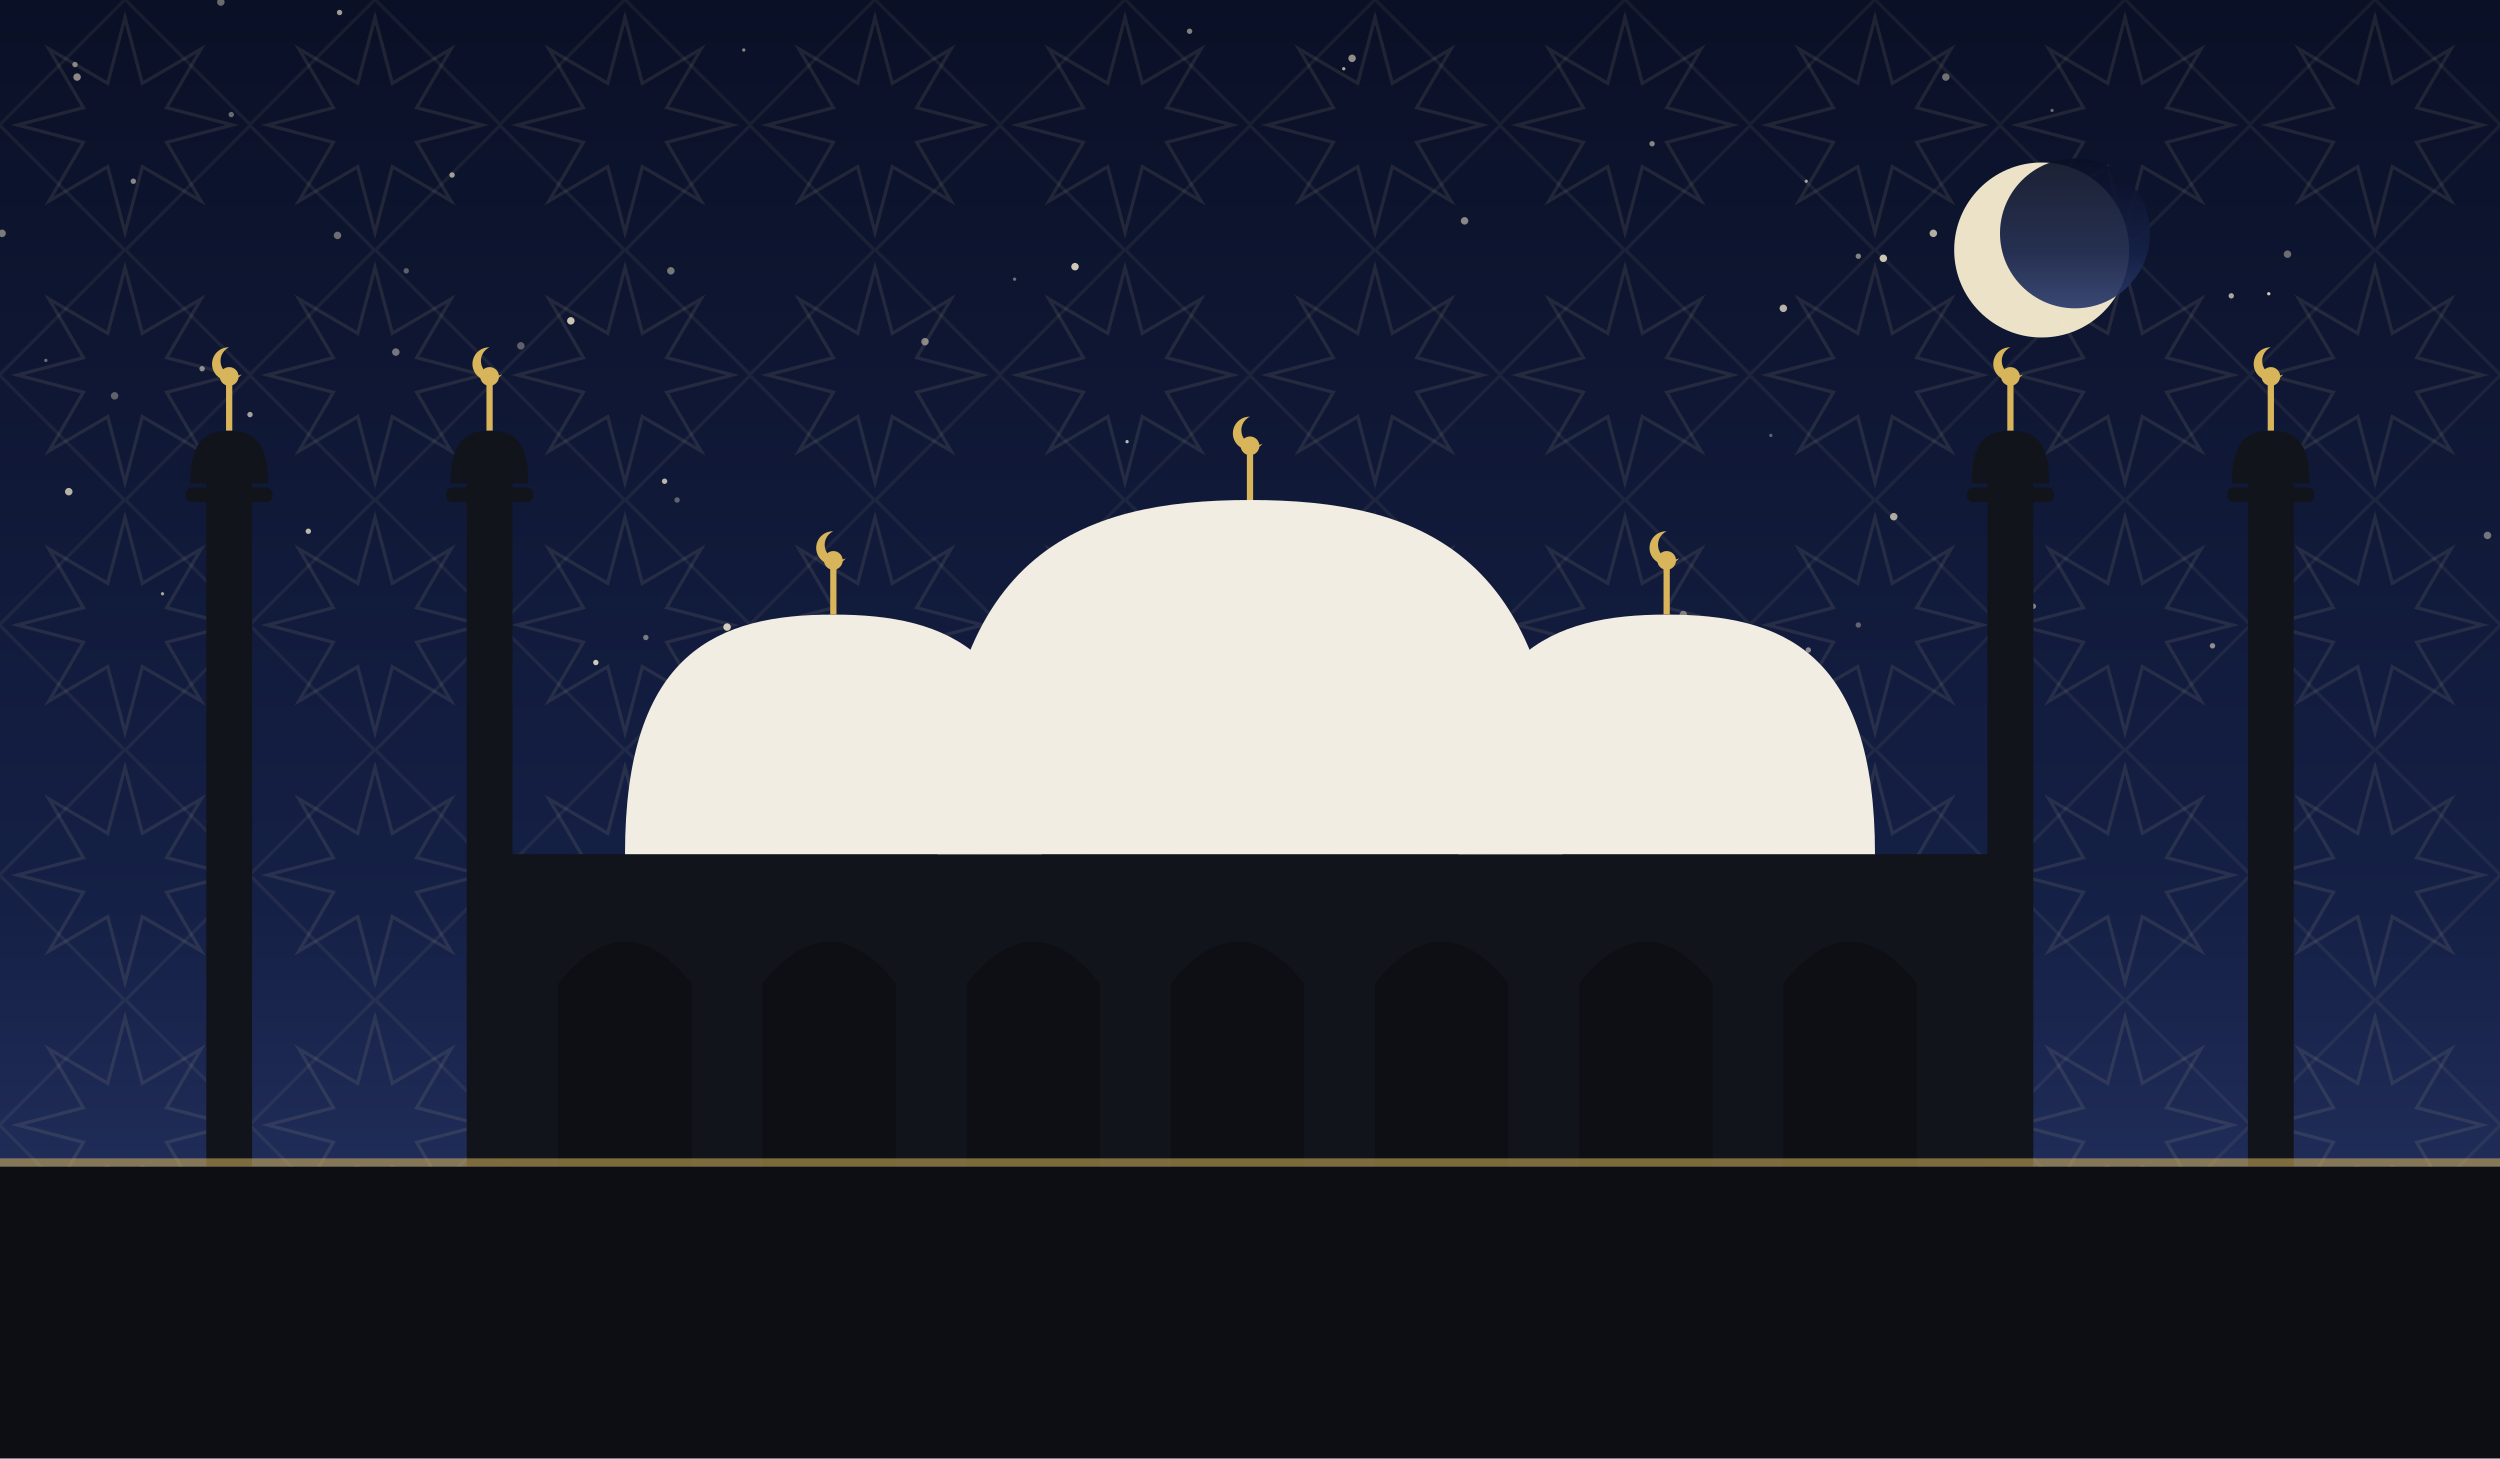
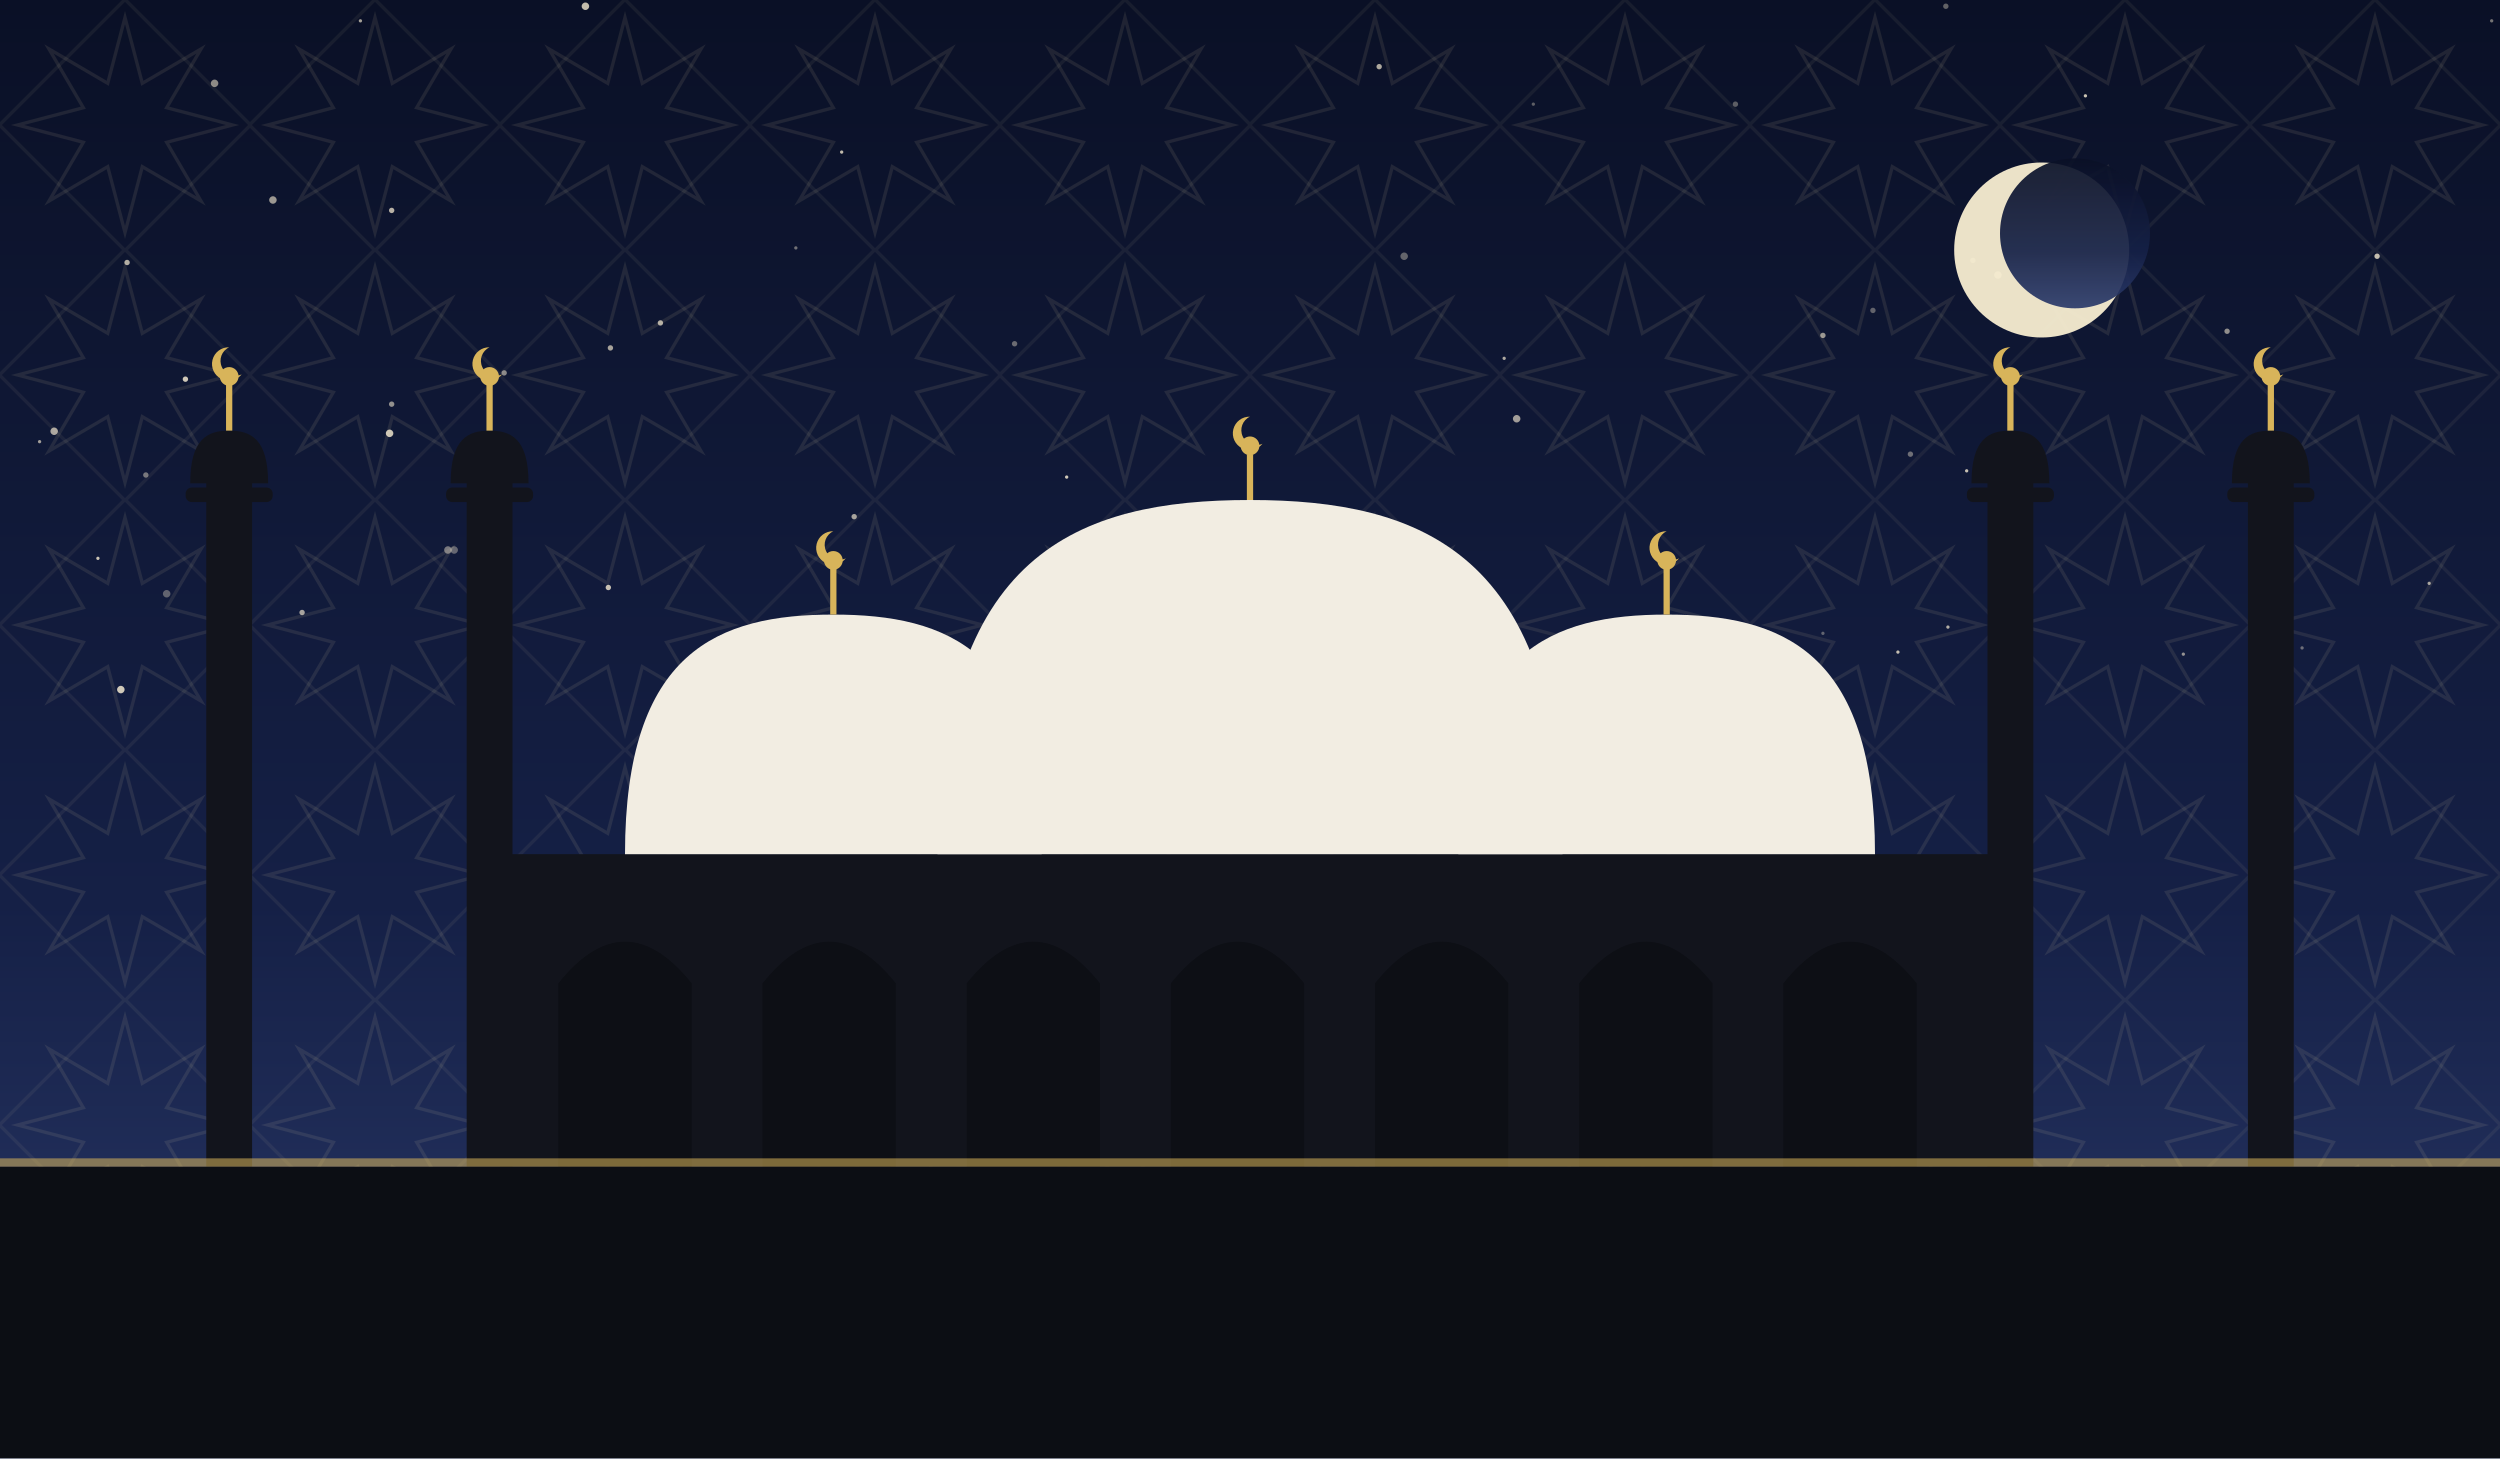
<svg xmlns="http://www.w3.org/2000/svg" viewBox="0 0 1200 700" role="img">
  <defs>
    <linearGradient id="sky" x1="0" y1="0" x2="0" y2="1">
      <stop offset="0" stop-color="#0a1026" />
      <stop offset="0.62" stop-color="#152046" />
      <stop offset="1" stop-color="#2b3a6b" />
    </linearGradient>
    <pattern id="g1" width="120" height="120" patternUnits="userSpaceOnUse">
      <polygon points="111.6,60.0 80.0,68.3 96.5,96.5 68.3,80.0 60.0,111.6 51.7,80.0 23.5,96.5 40.0,68.3 8.4,60.0 40.0,51.7 23.5,23.5 51.7,40.0 60.0,8.4 68.3,40.0 96.5,23.5 80.0,51.7" fill="none" stroke="#e8d9a8" stroke-width="1.6" opacity="0.1" />
      <rect x="17.4" y="17.4" width="85.2" height="85.2" fill="none" stroke="#e8d9a8" stroke-width="1.6" opacity="0.07" transform="rotate(45 60.0 60.0)" />
    </pattern>
  </defs>
  <rect width="1200" height="700" fill="url(#sky)" />
  <rect width="1200" height="700" fill="url(#g1)" />
-   <circle cx="444" cy="164" r="1.8" fill="#f7ecd2" opacity="0.51" />
-   <circle cx="190" cy="169" r="1.8" fill="#f7ecd2" opacity="0.45" />
-   <circle cx="985" cy="53" r="0.8" fill="#f7ecd2" opacity="0.40" />
-   <circle cx="357" cy="24" r="0.8" fill="#f7ecd2" opacity="0.53" />
-   <circle cx="250" cy="166" r="1.8" fill="#f7ecd2" opacity="0.35" />
-   <circle cx="976" cy="291" r="1.3" fill="#f7ecd2" opacity="0.51" />
-   <circle cx="111" cy="55" r="1.3" fill="#f7ecd2" opacity="0.40" />
-   <circle cx="703" cy="106" r="1.8" fill="#f7ecd2" opacity="0.53" />
-   <circle cx="856" cy="148" r="1.8" fill="#f7ecd2" opacity="0.73" />
-   <circle cx="162" cy="113" r="1.8" fill="#f7ecd2" opacity="0.41" />
-   <circle cx="37" cy="37" r="1.8" fill="#f7ecd2" opacity="0.54" />
-   <circle cx="649" cy="28" r="1.8" fill="#f7ecd2" opacity="0.57" />
-   <circle cx="1062" cy="310" r="1.3" fill="#f7ecd2" opacity="0.55" />
-   <circle cx="148" cy="255" r="1.3" fill="#f7ecd2" opacity="0.75" />
-   <circle cx="763" cy="339" r="1.3" fill="#f7ecd2" opacity="0.42" />
-   <circle cx="195" cy="130" r="1.3" fill="#f7ecd2" opacity="0.35" />
-   <circle cx="868" cy="312" r="1.3" fill="#f7ecd2" opacity="0.51" />
-   <circle cx="934" cy="37" r="1.8" fill="#f7ecd2" opacity="0.43" />
-   <circle cx="1089" cy="141" r="0.8" fill="#f7ecd2" opacity="0.84" />
-   <circle cx="541" cy="212" r="0.8" fill="#f7ecd2" opacity="0.77" />
-   <circle cx="274" cy="154" r="1.8" fill="#f7ecd2" opacity="0.81" />
-   <circle cx="120" cy="199" r="1.3" fill="#f7ecd2" opacity="0.65" />
-   <circle cx="1015" cy="123" r="1.3" fill="#f7ecd2" opacity="0.80" />
-   <circle cx="487" cy="134" r="0.8" fill="#f7ecd2" opacity="0.43" />
-   <circle cx="480" cy="316" r="1.3" fill="#f7ecd2" opacity="0.65" />
-   <circle cx="106" cy="1" r="1.8" fill="#f7ecd2" opacity="0.41" />
-   <circle cx="541" cy="285" r="1.3" fill="#f7ecd2" opacity="0.70" />
-   <circle cx="33" cy="236" r="1.8" fill="#f7ecd2" opacity="0.73" />
-   <circle cx="286" cy="318" r="1.3" fill="#f7ecd2" opacity="0.83" />
-   <circle cx="892" cy="123" r="1.3" fill="#f7ecd2" opacity="0.51" />
-   <circle cx="867" cy="87" r="0.8" fill="#f7ecd2" opacity="0.64" />
-   <circle cx="379" cy="318" r="1.3" fill="#f7ecd2" opacity="0.57" />
-   <circle cx="892" cy="300" r="1.3" fill="#f7ecd2" opacity="0.35" />
-   <circle cx="78" cy="285" r="0.8" fill="#f7ecd2" opacity="0.65" />
-   <circle cx="793" cy="69" r="1.3" fill="#f7ecd2" opacity="0.52" />
-   <circle cx="325" cy="240" r="1.3" fill="#f7ecd2" opacity="0.35" />
-   <circle cx="1098" cy="122" r="1.8" fill="#f7ecd2" opacity="0.41" />
-   <circle cx="64" cy="87" r="1.3" fill="#f7ecd2" opacity="0.53" />
-   <circle cx="319" cy="231" r="1.3" fill="#f7ecd2" opacity="0.74" />
-   <circle cx="1071" cy="142" r="1.3" fill="#f7ecd2" opacity="0.67" />
-   <circle cx="904" cy="124" r="1.8" fill="#f7ecd2" opacity="0.81" />
-   <circle cx="850" cy="209" r="0.8" fill="#f7ecd2" opacity="0.35" />
-   <circle cx="645" cy="33" r="0.8" fill="#f7ecd2" opacity="0.70" />
-   <circle cx="217" cy="84" r="1.3" fill="#f7ecd2" opacity="0.63" />
-   <circle cx="310" cy="306" r="1.3" fill="#f7ecd2" opacity="0.45" />
-   <circle cx="36" cy="31" r="1.3" fill="#f7ecd2" opacity="0.51" />
-   <circle cx="571" cy="15" r="1.3" fill="#f7ecd2" opacity="0.50" />
-   <circle cx="163" cy="6" r="1.3" fill="#f7ecd2" opacity="0.63" />
-   <circle cx="516" cy="128" r="1.8" fill="#f7ecd2" opacity="0.83" />
-   <circle cx="22" cy="173" r="0.8" fill="#f7ecd2" opacity="0.41" />
-   <circle cx="97" cy="177" r="1.3" fill="#f7ecd2" opacity="0.54" />
-   <circle cx="909" cy="248" r="1.8" fill="#f7ecd2" opacity="0.67" />
-   <circle cx="322" cy="130" r="1.8" fill="#f7ecd2" opacity="0.45" />
-   <circle cx="808" cy="295" r="1.8" fill="#f7ecd2" opacity="0.45" />
-   <circle cx="423" cy="319" r="1.3" fill="#f7ecd2" opacity="0.72" />
-   <circle cx="55" cy="190" r="1.8" fill="#f7ecd2" opacity="0.35" />
-   <circle cx="928" cy="112" r="1.8" fill="#f7ecd2" opacity="0.71" />
-   <circle cx="1194" cy="257" r="1.8" fill="#f7ecd2" opacity="0.43" />
-   <circle cx="349" cy="301" r="1.8" fill="#f7ecd2" opacity="0.84" />
-   <circle cx="1" cy="112" r="1.8" fill="#f7ecd2" opacity="0.47" />
+   <circle cx="1069" cy="159" r="1.3" fill="#f7ecd2" opacity="0.56" />
+   <circle cx="215" cy="264" r="1.8" fill="#f7ecd2" opacity="0.45" />
+   <circle cx="410" cy="248" r="1.3" fill="#f7ecd2" opacity="0.65" />
+   <circle cx="382" cy="119" r="0.8" fill="#f7ecd2" opacity="0.43" />
+   <circle cx="875" cy="161" r="1.3" fill="#f7ecd2" opacity="0.60" />
+   <circle cx="1001" cy="46" r="0.8" fill="#f7ecd2" opacity="0.81" />
+   <circle cx="736" cy="50" r="0.8" fill="#f7ecd2" opacity="0.35" />
+   <circle cx="728" cy="201" r="1.8" fill="#f7ecd2" opacity="0.63" />
+   <circle cx="281" cy="3" r="1.8" fill="#f7ecd2" opacity="0.78" />
+   <circle cx="187" cy="208" r="1.8" fill="#f7ecd2" opacity="0.81" />
+   <circle cx="662" cy="32" r="1.3" fill="#f7ecd2" opacity="0.69" />
+   <circle cx="674" cy="123" r="1.8" fill="#f7ecd2" opacity="0.37" />
+   <circle cx="487" cy="165" r="1.3" fill="#f7ecd2" opacity="0.40" />
+   <circle cx="173" cy="10" r="0.8" fill="#f7ecd2" opacity="0.65" />
+   <circle cx="188" cy="194" r="1.3" fill="#f7ecd2" opacity="0.57" />
+   <circle cx="220" cy="225" r="1.3" fill="#f7ecd2" opacity="0.35" />
+   <circle cx="293" cy="167" r="1.3" fill="#f7ecd2" opacity="0.66" />
+   <circle cx="959" cy="132" r="1.8" fill="#f7ecd2" opacity="0.73" />
+   <circle cx="514" cy="336" r="1.3" fill="#f7ecd2" opacity="0.39" />
+   <circle cx="566" cy="307" r="0.8" fill="#f7ecd2" opacity="0.47" />
+   <circle cx="899" cy="149" r="1.3" fill="#f7ecd2" opacity="0.36" />
+   <circle cx="145" cy="294" r="1.3" fill="#f7ecd2" opacity="0.65" />
+   <circle cx="440" cy="318" r="1.8" fill="#f7ecd2" opacity="0.55" />
+   <circle cx="512" cy="229" r="0.8" fill="#f7ecd2" opacity="0.83" />
+   <circle cx="1105" cy="311" r="0.8" fill="#f7ecd2" opacity="0.40" />
+   <circle cx="131" cy="96" r="1.8" fill="#f7ecd2" opacity="0.61" />
+   <circle cx="1166" cy="280" r="0.8" fill="#f7ecd2" opacity="0.65" />
+   <circle cx="58" cy="331" r="1.8" fill="#f7ecd2" opacity="0.83" />
+   <circle cx="911" cy="313" r="0.8" fill="#f7ecd2" opacity="0.78" />
+   <circle cx="917" cy="218" r="1.3" fill="#f7ecd2" opacity="0.41" />
+   <circle cx="292" cy="282" r="1.3" fill="#f7ecd2" opacity="0.79" />
+   <circle cx="404" cy="73" r="0.8" fill="#f7ecd2" opacity="0.77" />
+   <circle cx="317" cy="155" r="1.3" fill="#f7ecd2" opacity="0.70" />
+   <circle cx="103" cy="40" r="1.8" fill="#f7ecd2" opacity="0.55" />
+   <circle cx="218" cy="264" r="1.8" fill="#f7ecd2" opacity="0.37" />
+   <circle cx="350" cy="335" r="1.3" fill="#f7ecd2" opacity="0.35" />
+   <circle cx="523" cy="317" r="0.8" fill="#f7ecd2" opacity="0.76" />
+   <circle cx="89" cy="182" r="1.3" fill="#f7ecd2" opacity="0.83" />
+   <circle cx="944" cy="226" r="0.8" fill="#f7ecd2" opacity="0.79" />
+   <circle cx="1096" cy="237" r="1.3" fill="#f7ecd2" opacity="0.37" />
+   <circle cx="329" cy="319" r="0.8" fill="#f7ecd2" opacity="0.36" />
+   <circle cx="875" cy="304" r="0.8" fill="#f7ecd2" opacity="0.35" />
+   <circle cx="70" cy="228" r="1.3" fill="#f7ecd2" opacity="0.45" />
+   <circle cx="242" cy="179" r="1.3" fill="#f7ecd2" opacity="0.53" />
+   <circle cx="935" cy="301" r="0.8" fill="#f7ecd2" opacity="0.70" />
+   <circle cx="61" cy="126" r="1.3" fill="#f7ecd2" opacity="0.71" />
+   <circle cx="1196" cy="10" r="0.8" fill="#f7ecd2" opacity="0.45" />
+   <circle cx="188" cy="101" r="1.3" fill="#f7ecd2" opacity="0.73" />
+   <circle cx="1141" cy="123" r="1.3" fill="#f7ecd2" opacity="0.78" />
+   <circle cx="47" cy="268" r="0.8" fill="#f7ecd2" opacity="0.81" />
+   <circle cx="722" cy="172" r="0.8" fill="#f7ecd2" opacity="0.69" />
+   <circle cx="934" cy="3" r="1.3" fill="#f7ecd2" opacity="0.37" />
+   <circle cx="947" cy="125" r="1.3" fill="#f7ecd2" opacity="0.60" />
+   <circle cx="833" cy="50" r="1.3" fill="#f7ecd2" opacity="0.35" />
+   <circle cx="1048" cy="314" r="0.8" fill="#f7ecd2" opacity="0.57" />
+   <circle cx="80" cy="285" r="1.8" fill="#f7ecd2" opacity="0.35" />
+   <circle cx="353" cy="307" r="0.8" fill="#f7ecd2" opacity="0.56" />
+   <circle cx="19" cy="212" r="0.8" fill="#f7ecd2" opacity="0.63" />
+   <circle cx="974" cy="296" r="1.3" fill="#f7ecd2" opacity="0.39" />
+   <circle cx="26" cy="207" r="1.8" fill="#f7ecd2" opacity="0.67" />
  <circle cx="980" cy="120" r="42" fill="#f6ecd0" opacity="0.95" />
  <circle cx="996" cy="112" r="36" fill="url(#sky)" opacity="0.92" />
  <rect x="240" y="410" width="720" height="150" fill="#12141c" />
  <path d="M 268 560 L 268 472 Q 300 432 332 472 L 332 560 Z" fill="#0c0e14" opacity="0.9" />
  <path d="M 366 560 L 366 472 Q 398 432 430 472 L 430 560 Z" fill="#0c0e14" opacity="0.9" />
  <path d="M 464 560 L 464 472 Q 496 432 528 472 L 528 560 Z" fill="#0c0e14" opacity="0.9" />
  <path d="M 562 560 L 562 472 Q 594 432 626 472 L 626 560 Z" fill="#0c0e14" opacity="0.9" />
  <path d="M 660 560 L 660 472 Q 692 432 724 472 L 724 560 Z" fill="#0c0e14" opacity="0.9" />
  <path d="M 758 560 L 758 472 Q 790 432 822 472 L 822 560 Z" fill="#0c0e14" opacity="0.9" />
  <path d="M 856 560 L 856 472 Q 888 432 920 472 L 920 560 Z" fill="#0c0e14" opacity="0.9" />
  <path d="M 450 410 C 450 265.5, 517.5 240, 600 240 C 682.5 240, 750 265.5, 750 410 Z" fill="#f2ede2" />
  <line x1="600" y1="240" x2="600" y2="218" stroke="#d8b45a" stroke-width="3" />
  <circle cx="600" cy="214" r="4.5" fill="#d8b45a" />
  <path d="M 600 200 a 8 8 0 1 0 6 13 a 6.4 6.4 0 1 1 -6 -13 Z" fill="#d8b45a" />
  <path d="M 300 410 C 300 312.25, 345.0 295, 400 295 C 455.0 295, 500 312.25, 500 410 Z" fill="#f2ede2" />
  <line x1="400" y1="295" x2="400" y2="273" stroke="#d8b45a" stroke-width="3" />
  <circle cx="400" cy="269" r="4.5" fill="#d8b45a" />
  <path d="M 400 255 a 8 8 0 1 0 6 13 a 6.4 6.4 0 1 1 -6 -13 Z" fill="#d8b45a" />
  <path d="M 700 410 C 700 312.25, 745.0 295, 800 295 C 855.0 295, 900 312.25, 900 410 Z" fill="#f2ede2" />
  <line x1="800" y1="295" x2="800" y2="273" stroke="#d8b45a" stroke-width="3" />
  <circle cx="800" cy="269" r="4.5" fill="#d8b45a" />
  <path d="M 800 255 a 8 8 0 1 0 6 13 a 6.4 6.4 0 1 1 -6 -13 Z" fill="#d8b45a" />
  <rect x="99.0" y="230" width="22" height="330" fill="#12141c" />
  <rect x="89.1" y="234" width="41.8" height="7" rx="3" fill="#12141c" />
  <path d="M 91.3 232 C 91.3 210.495, 99.715 206.7, 110 206.7 C 120.285 206.7, 128.7 210.495, 128.7 232 Z" fill="#12141c" />
  <line x1="110" y1="206.7" x2="110" y2="184.7" stroke="#d8b45a" stroke-width="3" />
  <circle cx="110" cy="180.7" r="4.5" fill="#d8b45a" />
  <path d="M 110 166.7 a 8 8 0 1 0 6 13 a 6.4 6.4 0 1 1 -6 -13 Z" fill="#d8b45a" />
  <rect x="224.0" y="230" width="22" height="330" fill="#12141c" />
  <rect x="214.1" y="234" width="41.8" height="7" rx="3" fill="#12141c" />
  <path d="M 216.3 232 C 216.3 210.495, 224.715 206.7, 235 206.7 C 245.285 206.7, 253.7 210.495, 253.7 232 Z" fill="#12141c" />
  <line x1="235" y1="206.7" x2="235" y2="184.7" stroke="#d8b45a" stroke-width="3" />
  <circle cx="235" cy="180.7" r="4.5" fill="#d8b45a" />
  <path d="M 235 166.7 a 8 8 0 1 0 6 13 a 6.4 6.4 0 1 1 -6 -13 Z" fill="#d8b45a" />
  <rect x="954.0" y="230" width="22" height="330" fill="#12141c" />
  <rect x="944.1" y="234" width="41.8" height="7" rx="3" fill="#12141c" />
  <path d="M 946.3 232 C 946.3 210.495, 954.715 206.7, 965 206.7 C 975.285 206.7, 983.7 210.495, 983.7 232 Z" fill="#12141c" />
  <line x1="965" y1="206.7" x2="965" y2="184.7" stroke="#d8b45a" stroke-width="3" />
  <circle cx="965" cy="180.7" r="4.5" fill="#d8b45a" />
  <path d="M 965 166.7 a 8 8 0 1 0 6 13 a 6.4 6.4 0 1 1 -6 -13 Z" fill="#d8b45a" />
  <rect x="1079.0" y="230" width="22" height="330" fill="#12141c" />
  <rect x="1069.1" y="234" width="41.8" height="7" rx="3" fill="#12141c" />
  <path d="M 1071.3 232 C 1071.3 210.495, 1079.715 206.7, 1090 206.7 C 1100.285 206.7, 1108.7 210.495, 1108.7 232 Z" fill="#12141c" />
  <line x1="1090" y1="206.7" x2="1090" y2="184.7" stroke="#d8b45a" stroke-width="3" />
  <circle cx="1090" cy="180.7" r="4.5" fill="#d8b45a" />
  <path d="M 1090 166.7 a 8 8 0 1 0 6 13 a 6.4 6.4 0 1 1 -6 -13 Z" fill="#d8b45a" />
  <rect x="0" y="560" width="1200" height="140" fill="#0c0e14" />
  <rect x="0" y="556" width="1200" height="4" fill="#d8b45a" opacity="0.55" />
</svg>
